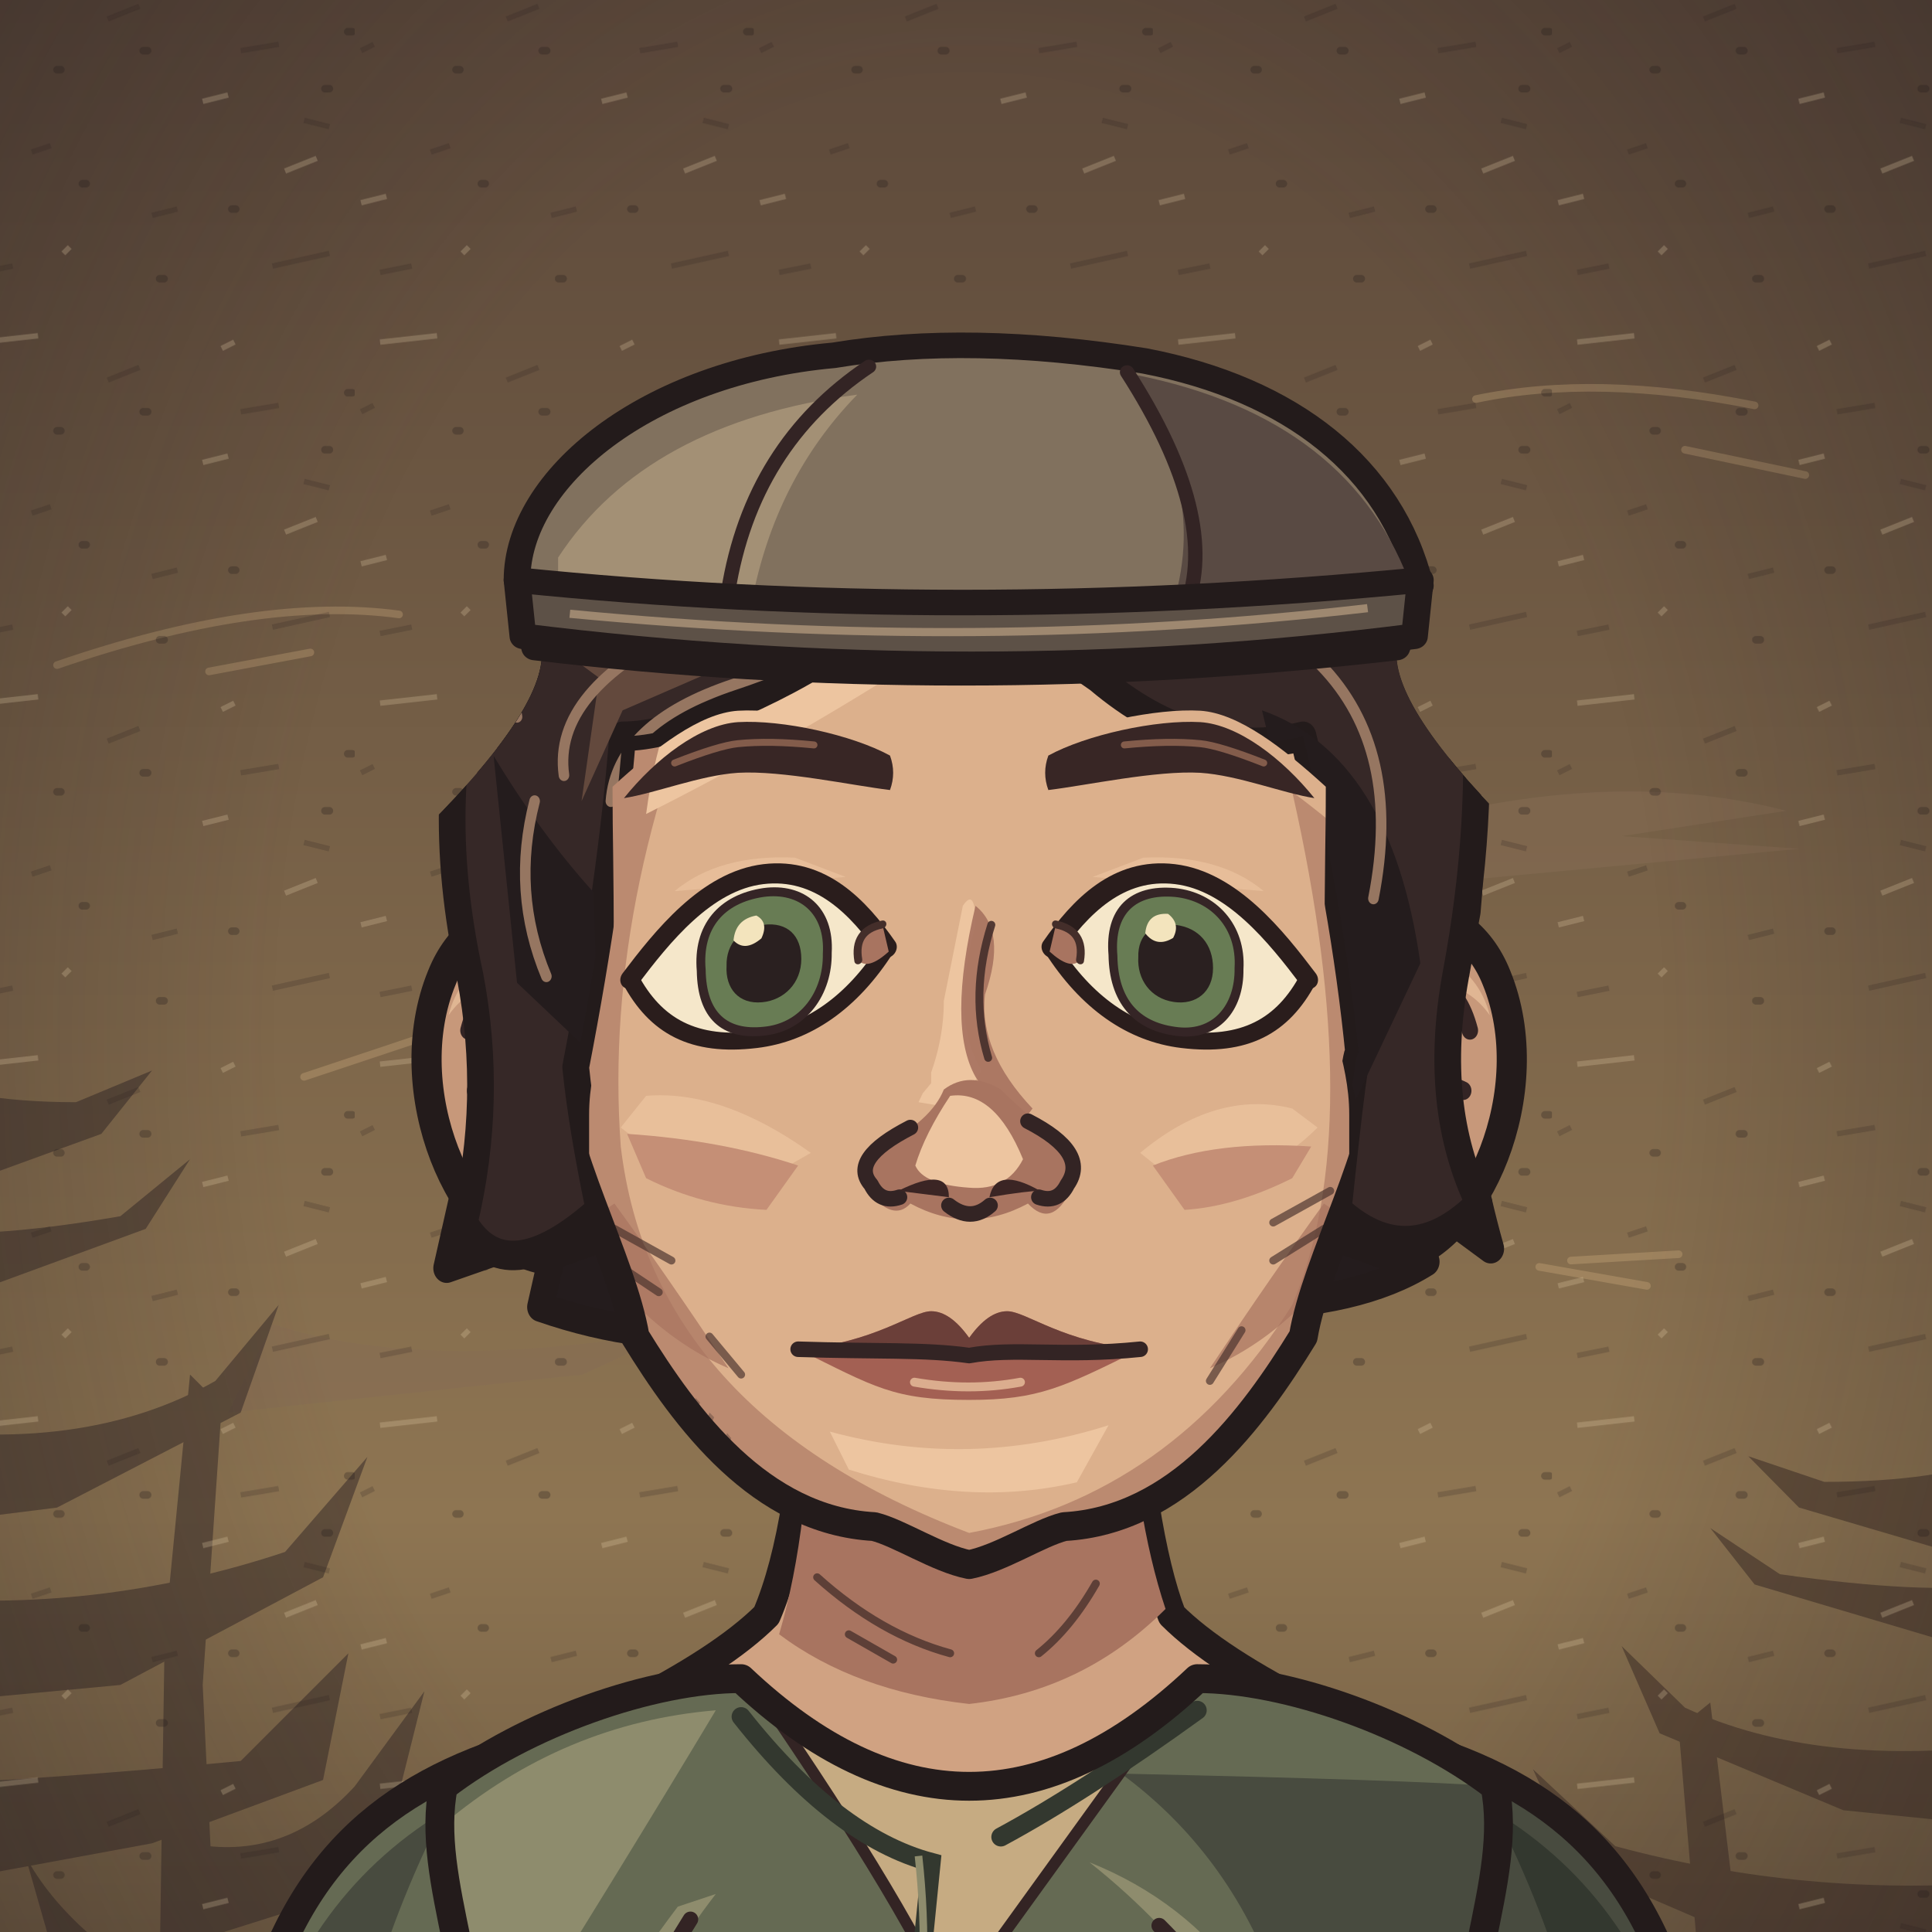
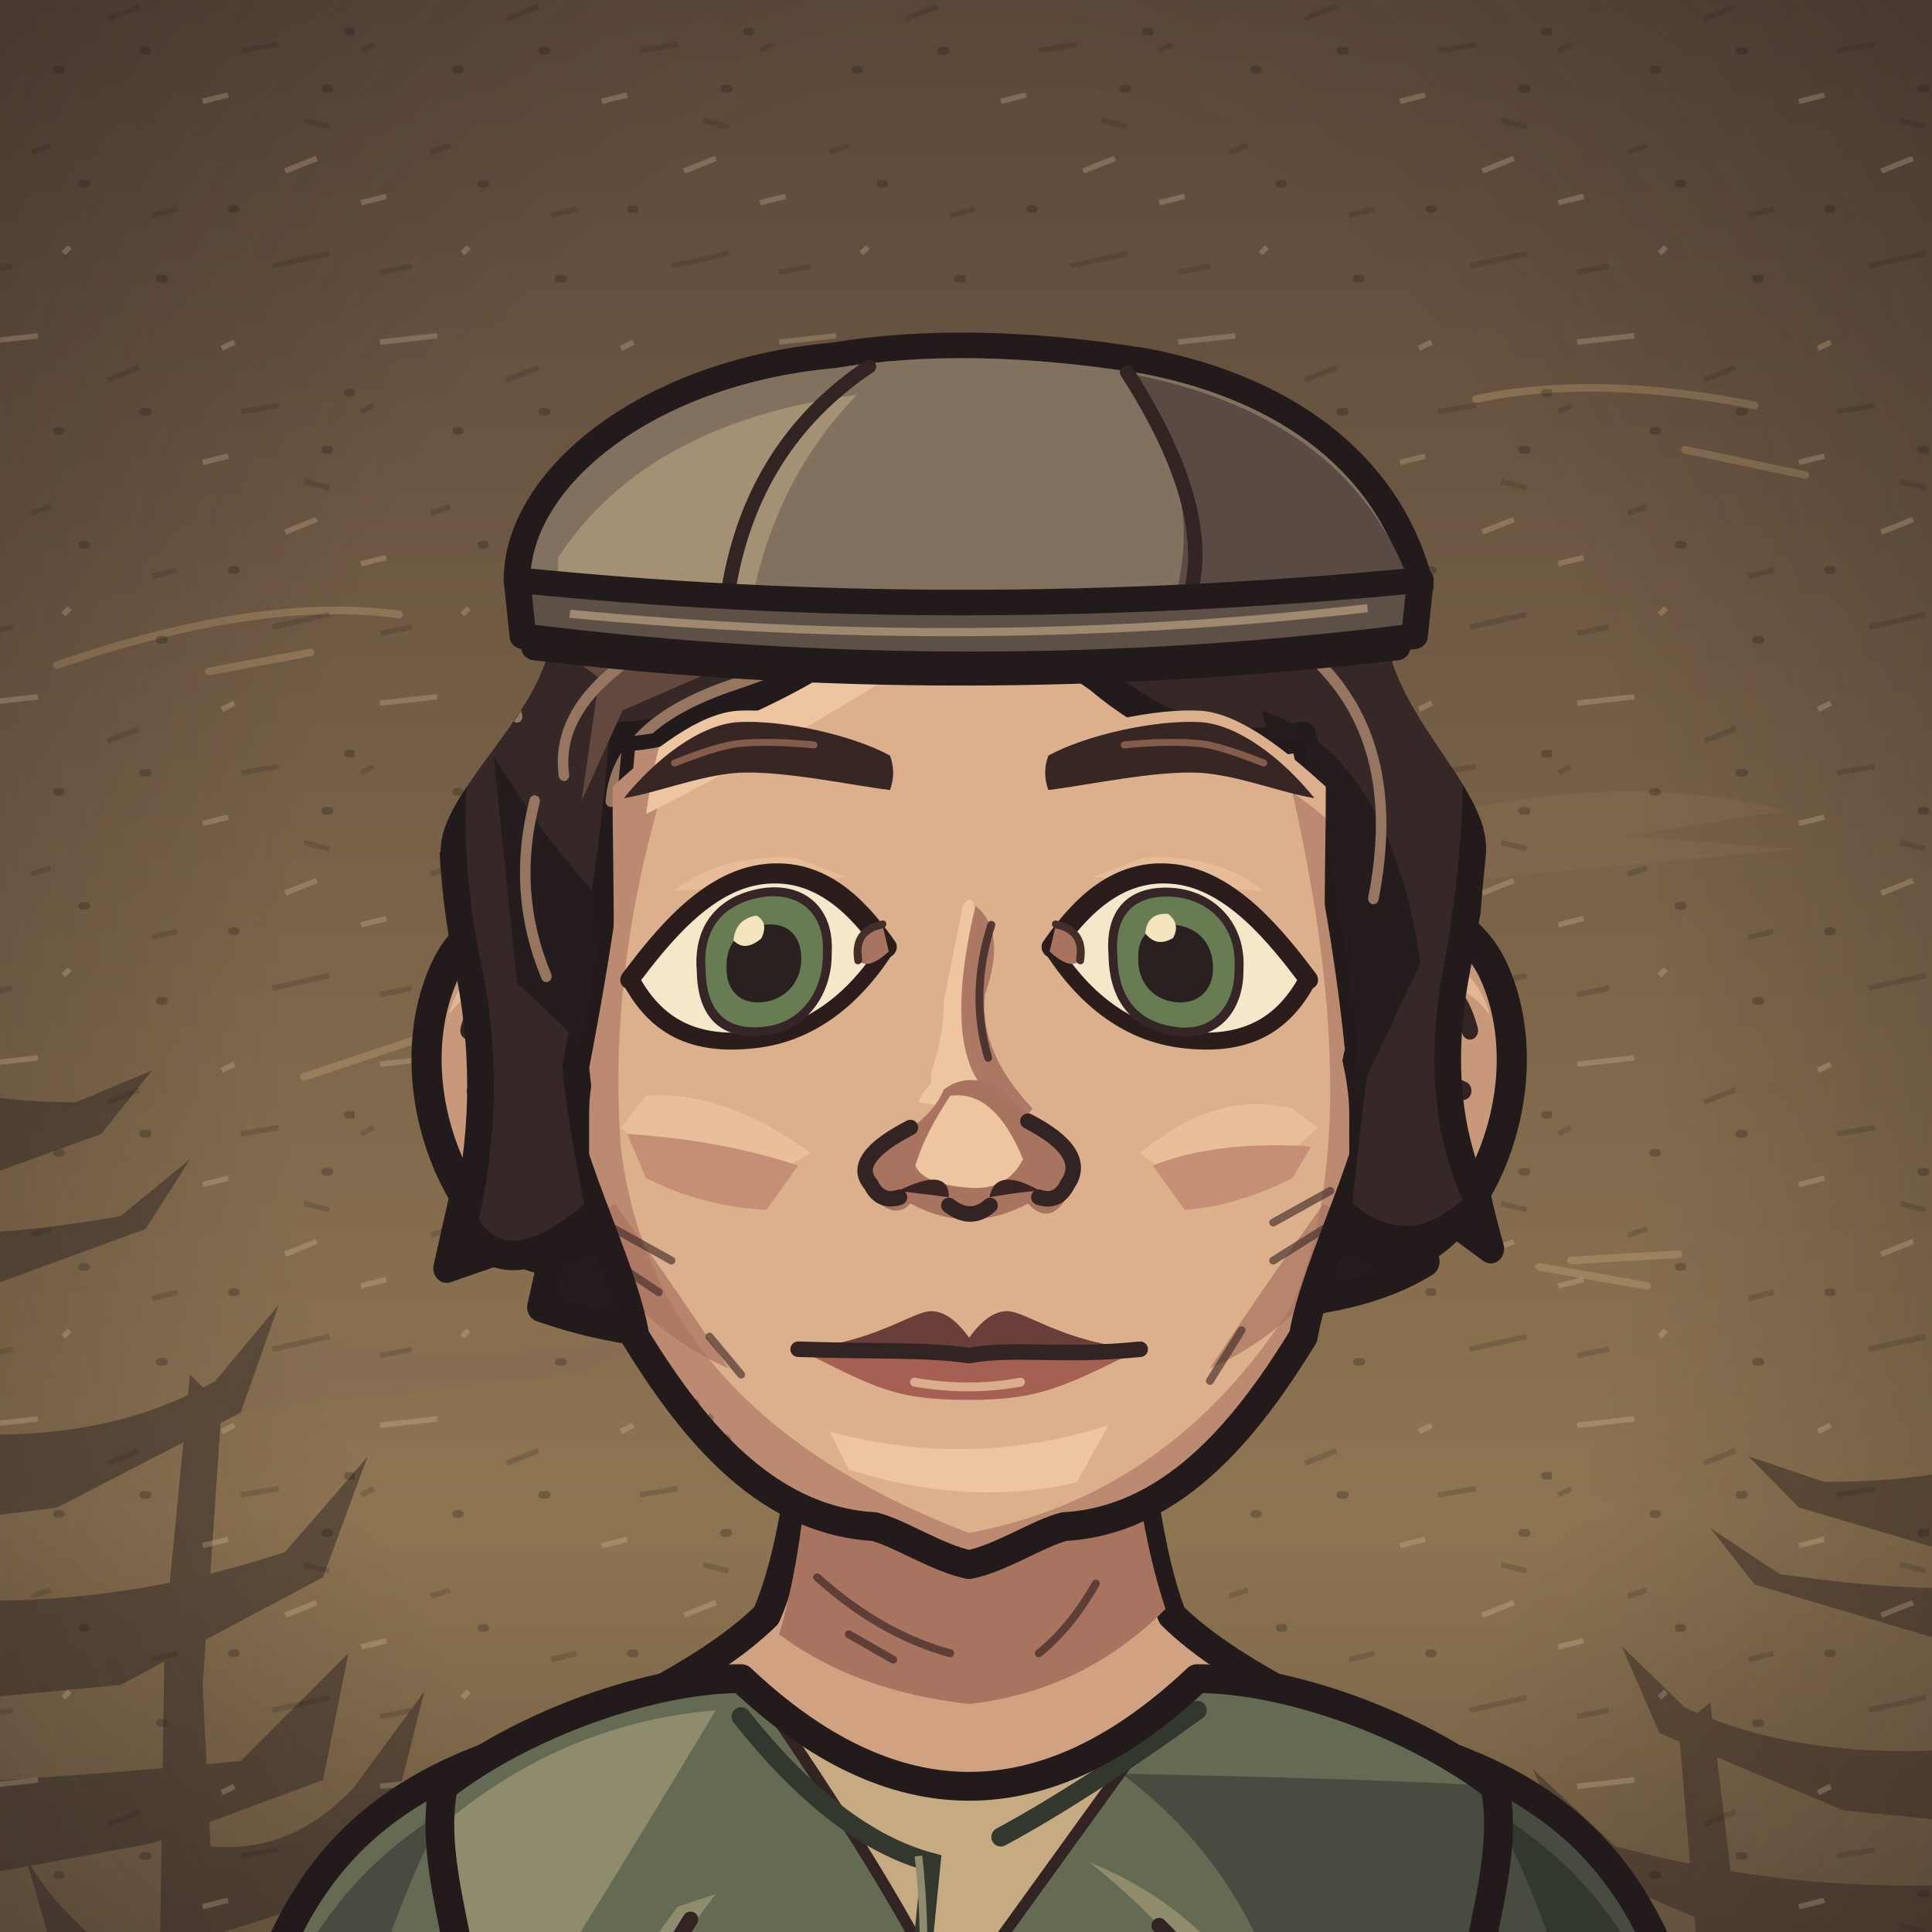
<svg xmlns="http://www.w3.org/2000/svg" xmlns:xlink="http://www.w3.org/1999/xlink" aria-labelledby="title" width="32" height="32" viewBox="7 8 305 305" role="img">
  <defs>
    <style>
      .edge {stroke:#231b1b;stroke-width:4.55;stroke-linecap:round;stroke-linejoin:round}
      .seam {fill:none;stroke:#332424;stroke-width:2.45;stroke-linecap:round;stroke-linejoin:round}
      .etch {fill:none;stroke:#442e2a;stroke-width:1.25;stroke-linecap:round}
      .hair-line {fill:none;stroke:#967661;stroke-width:1.45;stroke-linecap:round}
      .white {fill:#f5e7ca;stroke:#2a1d1c;stroke-width:2.65;stroke-linejoin:round}
      .label {fill:#efdfc1;font:600 20px Georgia,serif}
      .muted {fill:#b8aa96;font:13px 'Segoe UI',sans-serif}
      .section {fill:#dcbb8e;font:600 14px 'Segoe UI',sans-serif}
    </style>
    <linearGradient id="umber" x2="0" y2="1" gradientUnits="objectBoundingBox">
      <stop stop-color="#594639" />
      <stop offset=".56" stop-color="#8e7552" />
      <stop offset="1" stop-color="#3c3029" />
    </linearGradient>
    <linearGradient id="ash" x2="0" y2="1" gradientUnits="objectBoundingBox">
      <stop stop-color="#3b423d" />
      <stop offset=".56" stop-color="#7a7d67" />
      <stop offset="1" stop-color="#242b28" />
    </linearGradient>
    <linearGradient id="rose" x2="0" y2="1" gradientUnits="objectBoundingBox">
      <stop stop-color="#51404a" />
      <stop offset=".56" stop-color="#8a6972" />
      <stop offset="1" stop-color="#372c33" />
    </linearGradient>
    <pattern id="paper-grain" width="63" height="57" patternUnits="userSpaceOnUse">
      <path d="M1 16l2-1m21-4 5-2m16 7 6-1M12 32l3-1m16 11 4-1m20-14 4 1M4 51l5-1m41 0 9-2" fill="none" stroke="#231a1b" stroke-width=".85" opacity=".19" />
      <path d="M4 5l9-1m29 2 2-1M1 40l4-1m12 9 1-1m21-23 4-1m9 12 5-2" fill="none" stroke="#f0dbb5" stroke-width=".85" opacity=".23" />
      <path d="M16 19h.6m13-3h.7m28 6h.7m-39 15h.6m23 4h.6m-12 11h.7m29-39h.7" fill="none" stroke="#21191a" stroke-width="1.2" opacity=".28" stroke-linecap="round" />
    </pattern>
    <pattern id="ink-lines" width="7" height="9" patternUnits="userSpaceOnUse" patternTransform="rotate(28)">
      <path d="M1 -2V10m2.8-8 .6 6m1.9-1v5" stroke="#271d1d" stroke-width=".95" fill="none" opacity=".65" />
    </pattern>
    <radialGradient id="vignette" cx=".5" cy=".39" r=".72">
      <stop offset=".47" stop-color="#20191c" stop-opacity="0" />
      <stop offset="1" stop-color="#20191c" stop-opacity=".48" />
    </radialGradient>
    <g id="firs" fill="currentColor">
      <path d="M10 439Q15 379 12 300L9 220 15 146 15 54 19 80 21 147 28 230 25 326 29 439Z" />
      <path d="M17 169Q27 174 45 174L57 169 49 179 27 187 17 185                M18 194Q29 196 52 192L63 183 56 194 26 205 16 207                M15 225Q46 230 67 218L77 206 71 223 42 238 18 241                M17 252Q48 255 78 245L91 230 84 249 52 266 20 269                M14 282Q40 281 71 278L88 261 84 281 57 291 19 298                M19 312Q43 316 69 310L88 299 84 310 58 322 22 325" />
      <path d="M6 312 0 315V284L11 285M0 266 13 270V250L0 249M0 220 15 221 15 206 0 202                M0 180 16 181V167L0 165M0 141 15 150V138L0 133M0 112 17 127V118L0 104" />
      <path d="M64 440Q55 380 58 324L59 258 63 217 68 222 65 266 68 328 76 440Z                M63 291Q78 294 89 282L100 267 96 283 81 301 62 307                M63 323Q80 323 106 304L98 321 68 339                M63 316Q44 306 37 293L41 307 64 329Z" />
    </g>
    <g id="brambles" fill="none" stroke="currentColor" stroke-linecap="round" stroke-linejoin="round">
      <path stroke-width="3.8" d="M9 440Q13 401 21 380T26 333m-8 57Q39 375 43 352m-28 46Q6 377 0 376M41 440Q41 402 63 385m-20 44q26-6 39-30" />
      <path stroke-width="2" d="M23 364l14-13m-12 4-7-15m20 29 17-4m-15-1 1-11m13 49 2-17m2 14 18-5m-34 32q-12-10-17-10" />
    </g>
    <g id="night-scratches" fill="none" stroke="currentColor" stroke-width="1.2" stroke-linecap="round">
      <path d="M16 113q32-11 54-8m-30 9 16-3m184-40q19-4 44 1m-11 7 19 4                M24 335q33-3 68-16m-44 16 26-4m164-9q31 5 60-3m-39 8 38-3                M27 391q22-6 52-5m168 14q28-8 57-8m-40 11 24-4                M55 178l18-6m177 36 17 3m-12-4 17-1" />
    </g>
    <g id="shirt-setting">
      <rect width="320" height="440" fill="url(#umber)" />
      <path d="M50 217q24 8 64 1l-15 7-56 6m176-90q39-13 70-5l-26 4 28 2-64 6" fill="#856c54" opacity=".5" />
      <use xlink:href="#firs" style="color:#342827" opacity=".52" transform="translate(-26 8)" />
      <use xlink:href="#firs" style="color:#413128" opacity=".58" transform="translate(340 101) scale(-1 .81)" />
      <use xlink:href="#night-scratches" style="color:#dfbb87" opacity=".28" />
      <use xlink:href="#brambles" style="color:#291f22" opacity=".71" />
      <rect width="320" height="440" fill="url(#vignette)" />
      <rect width="320" height="440" fill="url(#paper-grain)" />
    </g>
    <g id="armor-setting">
      <rect width="320" height="440" fill="url(#ash)" />
      <path d="M42 173q49-4 68 3l-43 6 25 3-49 4m151 35q47 10 104-6l-26 14-62 8Z" fill="#707764" opacity=".48" />
      <use xlink:href="#firs" style="color:#27312c" opacity=".64" transform="translate(-36 30)" />
      <use xlink:href="#firs" style="color:#303833" opacity=".75" transform="translate(324 45) scale(-.86 1.03)" />
      <use xlink:href="#brambles" style="color:#252a27" opacity=".62" transform="translate(319 10) scale(-1 1)" />
      <use xlink:href="#night-scratches" style="color:#d8d8a9" opacity=".28" transform="translate(-2 21)" />
      <rect width="320" height="440" fill="url(#vignette)" />
      <rect width="320" height="440" fill="url(#paper-grain)" />
    </g>
    <g id="woman-setting">
      <rect width="320" height="440" fill="url(#rose)" />
      <path d="M44 235q40-4 76-1l-20 6-36 2 19 3-44 5m183-50q35 3 60-3l-24 9-31 2" fill="#775d65" opacity=".6" />
      <use xlink:href="#firs" style="color:#3b2b34" opacity=".58" transform="translate(-20 84) scale(.86 .91)" />
      <use xlink:href="#firs" style="color:#3d2e39" opacity=".68" transform="translate(327 54) scale(-.85 .98)" />
      <path d="M300 440q-2-82-6-173l-9-103 7-35 12 42 9 98 7 171Z                M294 195q-10-18-25-24l-15-1 13-4 11 2 18 15                M285 162q-13-22-34-27l-7 4 7-11 17 4 20 17                M303 242q-18-23-36-27l-13 3 15-9 11 2 21 15" fill="#3a2b33" opacity=".64" />
      <use xlink:href="#brambles" style="color:#2d2229" opacity=".8" transform="translate(12 6)" />
      <use xlink:href="#night-scratches" style="color:#e1b8a8" opacity=".28" transform="translate(0 7)" />
      <rect width="320" height="440" fill="url(#vignette)" />
      <rect width="320" height="440" fill="url(#paper-grain)" />
    </g>
    <pattern id="mail-rings" width="14" height="13" patternUnits="userSpaceOnUse" patternTransform="rotate(-7)">
      <path d="M-1 2q3-3 6 0 1 3-2 5Q0 8-1 5M6 2q3-3 6 0 1 3-2 5Q7 8 6 5M3 8q3-3 6 0 1 3-2 5-3 1-4-2M10 8q3-3 6 0" fill="none" stroke="#2d2c28" stroke-width="1.6" stroke-linecap="round" />
      <path d="M-.5 4q1.5-2 3-1m5 1q1.4-2 3-1M4 10q1.5-2 3-1m4 1q1.4-2 3-1" fill="none" stroke="#9a9b87" stroke-width="1.12" opacity=".78" stroke-linecap="round" />
    </pattern>
    <pattern id="armor-plates" width="47" height="24" patternUnits="userSpaceOnUse" patternTransform="translate(4 4) rotate(2)">
      <path d="M1 0l21 .7 1 18-3 3-17-1-1-4Zm24 1 19-1 2 15-3 7-19-2Z" fill="#85867a" stroke="#352e2a" stroke-width="1.75" stroke-linejoin="round" />
      <path d="M2 2l18 .2-.2 4L5 7 4 17Zm24 0 16-1 1 4-14 2-3 10Z" fill="#a9a58d" />
      <path d="M19 4l4 14-3 3-16-1 13-4Zm22 2 4 10-2 5-17-1 13-4Z" fill="#62655f" />
      <path d="M7 7l1-.5m6 12 3-2m16-7 5-1m-7 5 4-2" fill="none" stroke="#d0c0a0" stroke-width=".9" opacity=".76" />
      <path d="M6 12q2-2 2.7 1-1 2.2-2.7.5Zm12 1q1.8-2 2.4.6-1 2.6-2.5.8Zm11 1q1-2.2 2.8-1-.2 2.9-2.8 2.1Zm12-2q2.2-1.4 2.3.8-1 2.3-2.3.5Z" fill="#3c342d" />
    </pattern>
    <clipPath id="portrait-frame">
      <rect width="320" height="440" />
    </clipPath>
    <clipPath id="headgear-hair-back-reveal">
-       <path d="M92.368 109.5H227.632Q225.632 118.5 245.632 138.5L320 215V440H0V215L74.368 138.5Q94.368 118.5 92.368 109.5Z" />
+       <path d="M94.221 106.5H225.779C225.779 120.18 242.339 132.42 241.597 142.5H320V440H0V142.5H76.554C76.221 132.42 94.221 120.18 94.221 106.5Z" />
    </clipPath>
    <clipPath id="wardrobe-torso-mask">
      <path d="M124 273 C110 273 90 280 77 290 C74 305 84 322 82 346 C80 370 91 386 90 400 C89 415 81 431 76 445 H244 C239 431 231 415 230 400 C229 386 240 370 238 346 C236 322 246 305 243 290 C230 280 210 273 196 273 Q160 307 124 273Z" />
    </clipPath>
    <clipPath id="wardrobe-sleeve-mask">
      <path d="M88 284C66 291 52 304 46 332C36 362 35 415 51.5 445H90.5Q111 406 106 336Z" />
    </clipPath>
    <clipPath id="face-shape-clip">
      <path d="M 160 73 C 191 73 219 90 223 128 C 224 143 225 164 225 177 C 225 189 214.75 207 212.75 219 C 204.75 232 193 248 175 249 C 171 250 165 254 160 255 C 155 254 149 250 145 249 C 127 248 115.25 232 107.25 219 C 105.25 207 95 189 95 177 C 95 164 96 143 97 128 C 101 90 129 73 160 73 Z" />
    </clipPath>
    <clipPath id="face-features-eye-left">
      <path d="M-21 0 C-16 -6 -9 -14 0 -14 C9 -14 15 -7 19.5 0 C14 8 7 12 -1 12 C-11 12 -17 8 -21 0Z" />
    </clipPath>
    <clipPath id="face-features-eye-right">
      <path d="M-21 0 C-16 -6 -9 -14 0 -14 C9 -14 15 -7 19.5 0 C14 8 7 12 -1 12 C-11 12 -17 8 -21 0Z" />
    </clipPath>
    <clipPath id="face-features-nose-bridge">
      <path d="M154 144H167V179L172 185V187H149V185L154 179Z" />
    </clipPath>
    <clipPath id="headgear-hair-front-reveal">
-       <path d="M92.368 109.5H227.632Q225.632 118.5 245.632 138.5L320 215V440H0V215L74.368 138.5Q94.368 118.5 92.368 109.5Z" />
+       <path d="M94.221 106.5H225.779C225.779 120.18 242.339 132.42 241.597 142.5H320V440H0V142.5H76.554C76.221 132.42 94.221 120.18 94.221 106.5Z" />
    </clipPath>
    <mask id="hair-face-opening" maskUnits="userSpaceOnUse" x="0" y="0" width="320" height="440">
      <rect fill="white" x="0" y="0" width="320" height="440" />
      <g clip-path="url(#face-shape-clip)">
        <path d="M103.7 132.2C110.5 125.98 117.5 120.6 123.5 120.2C130.5 119.8 141.5 122.2 149 125.48Q160 133.48 171 125.48C178.5 122.2 189.5 119.8 196.5 120.2C202.5 120.6 209.5 125.98 216.3 132.2C216.3 141.2 216.1 143 216.1 160C216.1 169 220 175 220 184V300H100V184C100 175 103.9 169 103.9 160C103.9 143 103.7 141.2 103.7 132.2Z" fill="black" />
      </g>
    </mask>
    <clipPath id="hair-crown-clip">
      <path d="M97 198q-16 13-23 2 5-19 1-38-7-29 2-52 9-36 38-49 25-14 48-9 28-6 54 12 28 18 29 53 2 21-3 45-4 20 4 35-12 11-24 1Q226 172 226.5 174Q224 151 217 125Q199 129 182 116Q166 106 155 98Q142 112 118 121Q108 125 101 125Q99 148 93 176Q94 185 97 198Z" />
    </clipPath>
  </defs>
  <g clip-path="url(#portrait-frame)">
    <use xlink:href="#shirt-setting" />
    <g id="hair-back">
      <g clip-path="url(#headgear-hair-back-reveal)">
        <g transform="matrix(0.926 0 0 1.024 11.765 -3.765)">
          <path d="M104 96q-25 16-27 45-7 21 0 42l-6 24 19-6-3 12q35 11 69-6 59 12 82-1l-4-12 15 10q-9-29-4-52 4-39-23-58Z" fill="#241c1d" class="edge" />
        </g>
      </g>
    </g>
    <g data-part="neck">
      <g id="face-shape-neck">
        <path d="M 135 219 Q 134 249 128 263 Q 121 270 105 278 L 122 301 198 301 215 278 Q 199 270 192 263 Q 187 250 185 219 Z" fill="#d0a282" class="edge" />
        <path d="M 135 224 185 224 Q 186 247 191 262 Q 178 275 160 277 Q 142 275 130 266 Q 135 249 135 224 Z" fill="#a87460" />
        <path d="M 136 257 q 10 9 21 12 m -16 -3 7 4 m 32 -12 q -4 7 -9 11" class="etch" opacity=".75" />
      </g>
    </g>
    <g id="wardrobe-outfit-nw_nov_svita" data-outfit="nw_nov_svita">
      <path d="M88 284C66 291 52 304 46 332C36 362 35 415 51.5 445H90.5Q111 406 106 336Z" fill="#656a53" class="edge" data-part="sleeve-outline" data-side="left" />
      <g data-part="sleeve-left" clip-path="url(#wardrobe-sleeve-mask)">
        <path d="M47 337 Q54 308 77 294 Q61 326 62 351 L51 373 Q51 421 62 444 H48 Q33 397 47 337Z" fill="#484b3f" />
        <path d="M46 354 Q57 326 66 315 Q57 342 60 359 L43 383Z" fill="url(#ink-lines)" opacity=".44" />
        <path d="M51 376 q10 -11 20 -14 m-18 27 16 -10 M50 414 q4 11 13 21" class="seam" />
        <path d="M52 354 l9 -17 m-9 24 9 -14 m-6 61 10 13" class="etch" />
        <path d="M36 427 Q61 421 84 430 M36 433 Q63 427 86 436" fill="none" stroke="#33382f" stroke-width="1.5" />
      </g>
      <g transform="translate(320 0) scale(-1 1)">
        <path d="M88 284C66 291 52 304 46 332C36 362 35 415 51.5 445H90.5Q111 406 106 336Z" fill="#484b3f" class="edge" data-part="sleeve-outline" data-side="right" />
        <g data-part="sleeve-right" clip-path="url(#wardrobe-sleeve-mask)">
          <path d="M47 337 Q54 308 77 294 Q61 326 62 351 L51 373 Q51 421 62 444 H48 Q33 397 47 337Z" fill="#33382f" />
          <path d="M46 354 Q57 326 66 315 Q57 342 60 359 L43 383Z" fill="url(#ink-lines)" opacity=".44" />
          <path d="M51 376 q10 -11 20 -14 m-18 27 16 -10 M50 414 q4 11 13 21" class="seam" />
          <path d="M52 354 l9 -17 m-9 24 9 -14 m-6 61 10 13" class="etch" />
          <path d="M36 427 Q61 421 84 430 M36 433 Q63 427 86 436" fill="none" stroke="#33382f" stroke-width="1.5" />
        </g>
      </g>
      <path d="M124 273 C110 273 90 280 77 290 C74 305 84 322 82 346 C80 370 91 386 90 400 C89 415 81 431 76 445 H244 C239 431 231 415 230 400 C229 386 240 370 238 346 C236 322 246 305 243 290 C230 280 210 273 196 273 Q160 307 124 273Z" fill="#656a53" />
      <g data-part="torso" clip-path="url(#wardrobe-torso-mask)">
        <path d="M77 296 Q96 280 120 278 Q105 303 85 335Z" fill="#8e8c6d" />
        <path d="M184 288 Q230 289 243 290 L260 444 H217 Q226 405 214 371 Q218 313 184 288Z" fill="#484b3f" />
        <path d="M78 344 Q88 359 84 381 L69 402 L61 359Z" fill="#484b3f" />
        <path d="M207 371 Q223 390 235 386 L234 416 L220 412Z" fill="url(#ink-lines)" opacity=".42" />
        <path d="M120 307 Q103 329 95 361 Q89 342 114 309Z M179 302 Q209 314 216 353 Q203 321 179 302Z" fill="#8e8c6d" />
        <path d="M133 409 Q124 426 123 444 H113 Q119 423 133 409Z M174 412 Q184 426 192 445 H177Z" fill="#8e8c6d" />
        <path d="M116 311 Q101 335 92 360 M190 312 Q207 329 228 367 M150 338 q-3 22 3 42 m11 -31 6 35 M129 421 l-7 24 m60 -28 8 27" class="seam" />
        <path d="M98 369 l-7 16 m12 -12 -6 12 M225 355 l6 19 m-11 -12 5 15 M143 367 l2 14 m65 44 4 13" class="etch" />
        <path d="M124 271 Q160 295 196 271 L157 325 Q149 307 124 271 Z" fill="#c6ab82" stroke="#332424" stroke-width="1.8" stroke-linejoin="round" />
        <path d="M124 279 Q139 298 154 302 L151 332 Q152 359 158 396 Q161 428 154 448 M196 278 Q178 291 165 298" fill="none" stroke="#33382f" stroke-width="3" stroke-linecap="round" />
        <path d="M152 301 Q154 319 151 336 Q151 355 156 386 Q162 418 152 447" fill="none" stroke="#8e8c6d" stroke-width="1.2" />
        <path d="M148 323 Q119 336 113 369 L104 407 Q123 380 129 355 L148 342 Z" fill="#484b3f" opacity=".63" />
        <path d="M145 318 q7 -6 14 -3 l4 3 -4 2z" fill="#b69a71" stroke="#332424" stroke-width="1.8" />
        <path d="M149 318 q4 -3 9 -2" class="etch" />
        <path d="M144 343 q7 -6 14 -3 l4 3 -4 2z" fill="#b69a71" stroke="#332424" stroke-width="1.8" />
        <path d="M148 343 q4 -3 9 -2" class="etch" />
        <path d="M146 368 q7 -6 14 -3 l4 3 -4 2z" fill="#b69a71" stroke="#332424" stroke-width="1.8" />
        <path d="M150 368 q4 -3 9 -2" class="etch" />
      </g>
      <path d="M124 273 C110 273 90 280 77 290 C74 305 84 322 82 346 C80 370 91 386 90 400 C89 415 81 431 76 445 H244 C239 431 231 415 230 400 C229 386 240 370 238 346 C236 322 246 305 243 290 C230 280 210 273 196 273 Q160 307 124 273Z" fill="none" class="edge" />
      <g data-part="belt" clip-path="url(#wardrobe-torso-mask)">
        <path d="M80 397Q160 408 240 398L239 409Q160 421 81 410Z" fill="#735142" class="edge" />
        <path d="M82 400Q160 413 238 401M83 406Q160 418 237 406" fill="none" stroke="#bb986b" stroke-width="1.55" stroke-linecap="round" />
        <path d="M166 409Q165 416 172 420L175 414 180 429 173 435 169 422 164 428 160 424Z" fill="#967451" class="seam" />
      </g>
    </g>
    <g id="face-shape">
      <g id="face-shape-ears">
        <g transform="translate(105 179) scale(-1.046 1.19)">
          <path d="M -4 -15 C 7 -26 22 -25 27 -14 C 34 1 24 21 12 23 L -4 18 Z" fill="#c7987a" class="edge" />
          <path d="M 7 -15 C 16 -20 24 -16 26 -9 C 22 -14 16 -14 13 -11 L 10 -1 Z" fill="#edc5a0" opacity=".66" />
          <path d="M 23 -7 Q 20 -17 10 -11 L 7 2 M 22 1 Q 15 -2 11 6" class="seam" />
        </g>
        <g transform="translate(215 179) scale(1.046 1.19)">
          <path d="M -4 -15 C 7 -26 22 -25 27 -14 C 34 1 24 21 12 23 L -4 18 Z" fill="#c7987a" class="edge" />
          <path d="M 7 -15 C 16 -20 24 -16 26 -9 C 22 -14 16 -14 13 -11 L 10 -1 Z" fill="#edc5a0" opacity=".66" />
          <path d="M 23 -7 Q 20 -17 10 -11 L 7 2 M 22 1 Q 15 -2 11 6" class="seam" />
        </g>
      </g>
      <path d="M 160 73 C 191 73 219 90 223 128 C 224 143 225 164 225 177 C 225 189 214.75 207 212.75 219 C 204.75 232 193 248 175 249 C 171 250 165 254 160 255 C 155 254 149 250 145 249 C 127 248 115.25 232 107.25 219 C 105.25 207 95 189 95 177 C 95 164 96 143 97 128 C 101 90 129 73 160 73 Z" fill="#dcb08c" />
      <g clip-path="url(#face-shape-clip)">
        <path d="M 70 141 Q 104 91 123 103 Q 102 148 105 189 Q 110 231 160 250 Q 192 244 211 214 Q 223 186 211 133 Q 235 151 250 174 L 250 265 70 265 Z" fill="#bb8a70" />
        <path d="M 109 136.5 Q 114 99 142 98 Q 173 89 195 107 Q 174 98 152 112 Q 130 126 109 136.5 Z" fill="#edc5a0" />
        <g transform="translate(160 0) scale(-1 1)">
          <path d="M 25 190 Q 39 180 51 181 L 55 186 Q 45 194 32 194 Z" fill="#edc5a0" opacity=".72" />
          <path d="M 27 192 Q 39 188 54 187 L 51 194 Q 42 198.5 32 199 Z" fill="#c58f76" />
          <path d="M 56 198 Q 48 209 38 224 Q 52 218 62 202 Z" fill="#a87460" opacity=".73" />
        </g>
        <g transform="translate(160 0) scale(1 1)">
          <path d="M 27 190 Q 39 180 51 183 L 55 186 Q 45 196 32 194 Z" fill="#edc5a0" opacity=".72" />
          <path d="M 29 192 Q 39 188 54 189 L 51 194 Q 42 198.5 34 199 Z" fill="#c58f76" />
          <path d="M 56 198 Q 48 209 38 224 Q 52 218 62 202 Z" fill="#a87460" opacity=".73" />
        </g>
        <path d="M 92 183 Q 99 211 120 232 L 132 247 119 248 Q 98 234 85 212 Z M 229 184 Q 224 217 203 241 L 193 250 209 247 Q 230 233 240 211 Z" fill="url(#ink-lines)" opacity=".42" />
        <path d="M 138 234 Q 160 240 182 233 L 177 242 Q 160 246 141 240 Z" fill="#edc5a0" />
        <path d="M 104 202 l 9 5 m -8 1 6 4 m 97 -11 9 -5 m -9 11 8 -5 m -97 17 5 6 m 74 1 5 -8" class="etch" opacity=".65" />
      </g>
      <path d="M 160 73 C 191 73 219 90 223 128 C 224 143 225 164 225 177 C 225 189 214.75 207 212.75 219 C 204.75 232 193 248 175 249 C 171 250 165 254 160 255 C 155 254 149 250 145 249 C 127 248 115.25 232 107.25 219 C 105.25 207 95 189 95 177 C 95 164 96 143 97 128 C 101 90 129 73 160 73 Z" fill="none" class="edge" />
    </g>
    <g clip-path="url(#face-shape-clip)">
      <g data-part="eyes">
        <g transform="matrix(1 -0.12 0 1 127.5 160)">
          <path d="M-14 -13 Q-7 -18 5 -16 L13 -12" fill="#edc5a0" opacity=".65" />
          <path d="M-21 0 C-16 -6 -9 -14 0 -14 C9 -14 15 -7 19.5 0 C14 8 7 12 -1 12 C-11 12 -17 8 -21 0Z" class="white" />
          <g clip-path="url(#face-features-eye-left)">
            <g transform="translate(0 0) scale(1 1)">
              <path d="M-9.8 0 C-10.4 -7 -6.6 -10.9 0 -11.1 C6.1 -11.2 10.5 -7 10.1 -.3 C10.2 5.9 6.4 11 0 10.8 C-6.1 10.7 -9.7 7.2 -9.8 0Z" fill="#687c54" stroke="#352526" stroke-width="1.4" />
              <path d="M-5.8 -.2C-5.9-3.8-3.5-6 .1-6 3.8-6 6-3.6 6 .1 6 3.9 3.3 6.3-.2 6.2-3.9 6.1-6 3.3-5.8-.2Z" fill="#2a2020" />
              <path d="M-4.7-4.1Q-4.4-7.4-1.1-7.6 .9-6.3-.3-3.9-2.9-2-4.7-4.1Z" fill="#f3e4bd" />
            </g>
          </g>
          <path d="M-21 0 C-16 -6 -9 -14 0 -14 C9 -14 15 -7 19.5 0" fill="none" stroke="#2a1d1c" stroke-width="3.15" stroke-linecap="round" />
          <path d="M18.8 -3.8 Q14.2 -3.4 15 1.4 Q16.5 3.2 19.8 .6Z" fill="#a87460" />
          <path d="M18.8 -3.8 Q14.2 -3.4 15 1.4" class="etch" />
        </g>
        <g transform="matrix(-1 -0.12 0 1 192.5 160)">
          <path d="M-14 -13 Q-7 -18 5 -16 L13 -12" fill="#edc5a0" opacity=".65" />
          <path d="M-21 0 C-16 -6 -9 -14 0 -14 C9 -14 15 -7 19.5 0 C14 8 7 12 -1 12 C-11 12 -17 8 -21 0Z" class="white" />
          <g clip-path="url(#face-features-eye-right)">
            <g transform="translate(0 0) scale(-1 1)">
              <path d="M-9.8 0 C-10.4 -7 -6.6 -10.9 0 -11.1 C6.1 -11.2 10.5 -7 10.1 -.3 C10.2 5.9 6.4 11 0 10.8 C-6.1 10.7 -9.7 7.2 -9.8 0Z" fill="#687c54" stroke="#352526" stroke-width="1.4" />
              <path d="M-5.8 -.2C-5.9-3.8-3.5-6 .1-6 3.8-6 6-3.6 6 .1 6 3.9 3.3 6.3-.2 6.2-3.9 6.1-6 3.3-5.8-.2Z" fill="#2a2020" />
              <path d="M-4.7-4.1Q-4.4-7.4-1.1-7.6 .9-6.3-.3-3.9-2.9-2-4.7-4.1Z" fill="#f3e4bd" />
            </g>
          </g>
          <path d="M-21 0 C-16 -6 -9 -14 0 -14 C9 -14 15 -7 19.5 0" fill="none" stroke="#2a1d1c" stroke-width="3.15" stroke-linecap="round" />
          <path d="M18.8 -3.8 Q14.2 -3.4 15 1.4 Q16.5 3.2 19.8 .6Z" fill="#a87460" />
          <path d="M18.8 -3.8 Q14.2 -3.4 15 1.4" class="etch" />
        </g>
      </g>
      <g data-part="brows">
        <g transform="matrix(1 0 0 1 127.5 131)">
          <path d="M-22 3 C-17 -3.22 -10 -8.6 -4 -9 C3 -9.4 14 -7 20 -3.72 Q21 -1 20 1.72 C14 1 3 -1.4 -4 -1 C-10 -0.6 -17 2.22 -22 3Z" fill="#382625" />
          <path d="M-14 -2.55 Q-7 -5.3 -4 -5.6 Q1 -6.1 8 -5.4" fill="none" stroke="#835c4b" stroke-width="1.1" stroke-linecap="round" />
        </g>
        <g transform="matrix(-1 0 0 1 192.5 131)">
          <path d="M-22 3 C-17 -3.22 -10 -8.6 -4 -9 C3 -9.4 14 -7 20 -3.72 Q21 -1 20 1.72 C14 1 3 -1.4 -4 -1 C-10 -0.6 -17 2.22 -22 3Z" fill="#382625" />
          <path d="M-14 -2.55 Q-7 -5.3 -4 -5.6 Q1 -6.1 8 -5.4" fill="none" stroke="#835c4b" stroke-width="1.1" stroke-linecap="round" />
        </g>
      </g>
      <g data-part="nose">
        <g clip-path="url(#face-features-nose-bridge)">
          <path d="M159 151 Q161 148 161 154 Q157 169 162 177 L158 183 152 182 Q156 174 156 166Z" fill="#edc5a0" />
          <path d="M161 151 Q166 155 162.5 165 Q161.5 174 170 183 L167 187 161 178 Q156.5 170 161 151Z" fill="#a87460" opacity=".93" />
          <path d="M163.5 154 Q160 165 163 175" class="etch" opacity=".9" />
        </g>
        <path d="M156 180 Q160 177 165 180 C167 182 169.28 184 174 188 Q178 192 176 196 Q173 202 169.28 198 Q160 203 150.72 198 Q148 201 144 196 Q142 192 146 189 Q154 185 156 180Z" fill="#a87460" />
        <path d="M157 181 Q164 180 168.5 191 Q165.95 196 160 195.5 Q152.775 195 151.5 192 Q153 187 157 181Z" fill="#edc5a0" />
        <path d="M150.72 186 Q141 191 144.5 195 Q146 198 149 197 M169.28 185 Q179 190 175.5 195 Q174 198 171 197" class="seam" />
        <path d="M148.8 196 q8 -4 8 1 q-8 -1 -8 -1Z M163.2 197 q1 -5 8 -1 q-2 0 -8 1Z" fill="#3b2524" />
        <path d="M156.8 198.3 Q160.25 201 163.3 198.3" class="seam" />
      </g>
      <g data-part="mouth">
        <path d="M133 221 C145.15 220 151 215 154 215 Q157 215 160 219.2 Q163 215 166 215 C169 215 174.85 220 187 221 C174.85 227 171 229 160 229 C148 229 145.15 227 133 221Z" fill="#a36053" />
        <path d="M133 221 C145.15 220 151 215 154 215 Q157 215 160 219.2 Q163 215 166 215 C169 215 174.85 220 187 221 C174.85 222.25 167 220.7 160 222 C153 221 145.15 221.4 133 221Z" fill="#56322f" opacity=".72" />
        <path d="M133 221 C145.15 221.4 153 221 160 222 C167 220.7 174.85 222.25 187 221" class="seam" />
        <path d="M151.36 226.2 Q160 227.7 168.1 226.2" fill="none" stroke="#edc5a0" stroke-width="1.4" stroke-linecap="round" opacity=".76" />
      </g>
    </g>
    <g id="hair-front">
      <g clip-path="url(#headgear-hair-front-reveal)">
        <g mask="url(#hair-face-opening)">
          <g transform="matrix(0.926 0 0 1.024 11.765 -3.765)">
            <path d="M97 198q-16 13-23 2 5-19 1-38-7-29 2-52 9-36 38-49 25-14 48-9 28-6 54 12 28 18 29 53 2 21-3 45-4 20 4 35-12 11-24 1Q226 172 226.5 174Q224 151 217 125Q199 129 182 116Q166 106 155 98Q142 112 118 121Q108 125 101 125Q99 148 93 176Q94 185 97 198Z" fill="#362827" class="edge" />
            <g clip-path="url(#hair-crown-clip)">
              <path d="M91 112q6-26 41-35 19-3 37-2 15-4 25-16-6 21-26 26-13 15-39 25l-28 11-7 14 3-19Zm76-20q22-1 37-12-3 9-9 12 13 4 21 14-25-5-38-11Z" fill="#63493d" />
              <path d="M79 128q8 12 17 21l1 26-14-12Zm123-38 26-13 13 25Z M210 121q22 7 27 39l-11 21Z" fill="#241c1d" />
              <path d="M83 122q-3-14 18-24t25-16q10-10 31-9t40-12M91 131q-2-13 21-23 17-7 26-18 10-10 29-6t41-9M99 135q1-12 21-18t27-14q12-10 32-10 17-1 38-11M184 106q22-5 36 8t9 36M86 135q-4 14 2 27" fill="none" stroke="#967661" stroke-width="1.8" stroke-linecap="round" stroke-linejoin="round" />
            </g>
          </g>
        </g>
      </g>
    </g>
    <g id="headgear-nw_nov_round_cap">
      <g transform="matrix(0.926 0 0 0.887 11.765 6.438)">
        <path d="M83 105C83 87 105 68 137 65Q160 61 190 66C215 71 232 85 237 106L233 117 Q158 126 86 117Z" fill="#81715e" class="edge" />
        <path d="M90 101Q105 77 141 72 Q127 87 123 109L90 112Z" fill="#a39075" />
        <path d="M186 68 Q224 75 235 105L221 114 194 112Q202 89 186 68Z" fill="#594a43" />
        <path d="M119 107Q123 81 143 67M197 110Q203 94 187 68" class="seam" />
        <path d="M83 105Q158 113 237 105L236 115Q161 125 84 115Z" fill="#5d5147" class="edge" />
        <path d="M92 111Q162 118 228 110" fill="none" stroke="#9e8870" stroke-width="1.45" />
      </g>
    </g>
  </g>
</svg>
